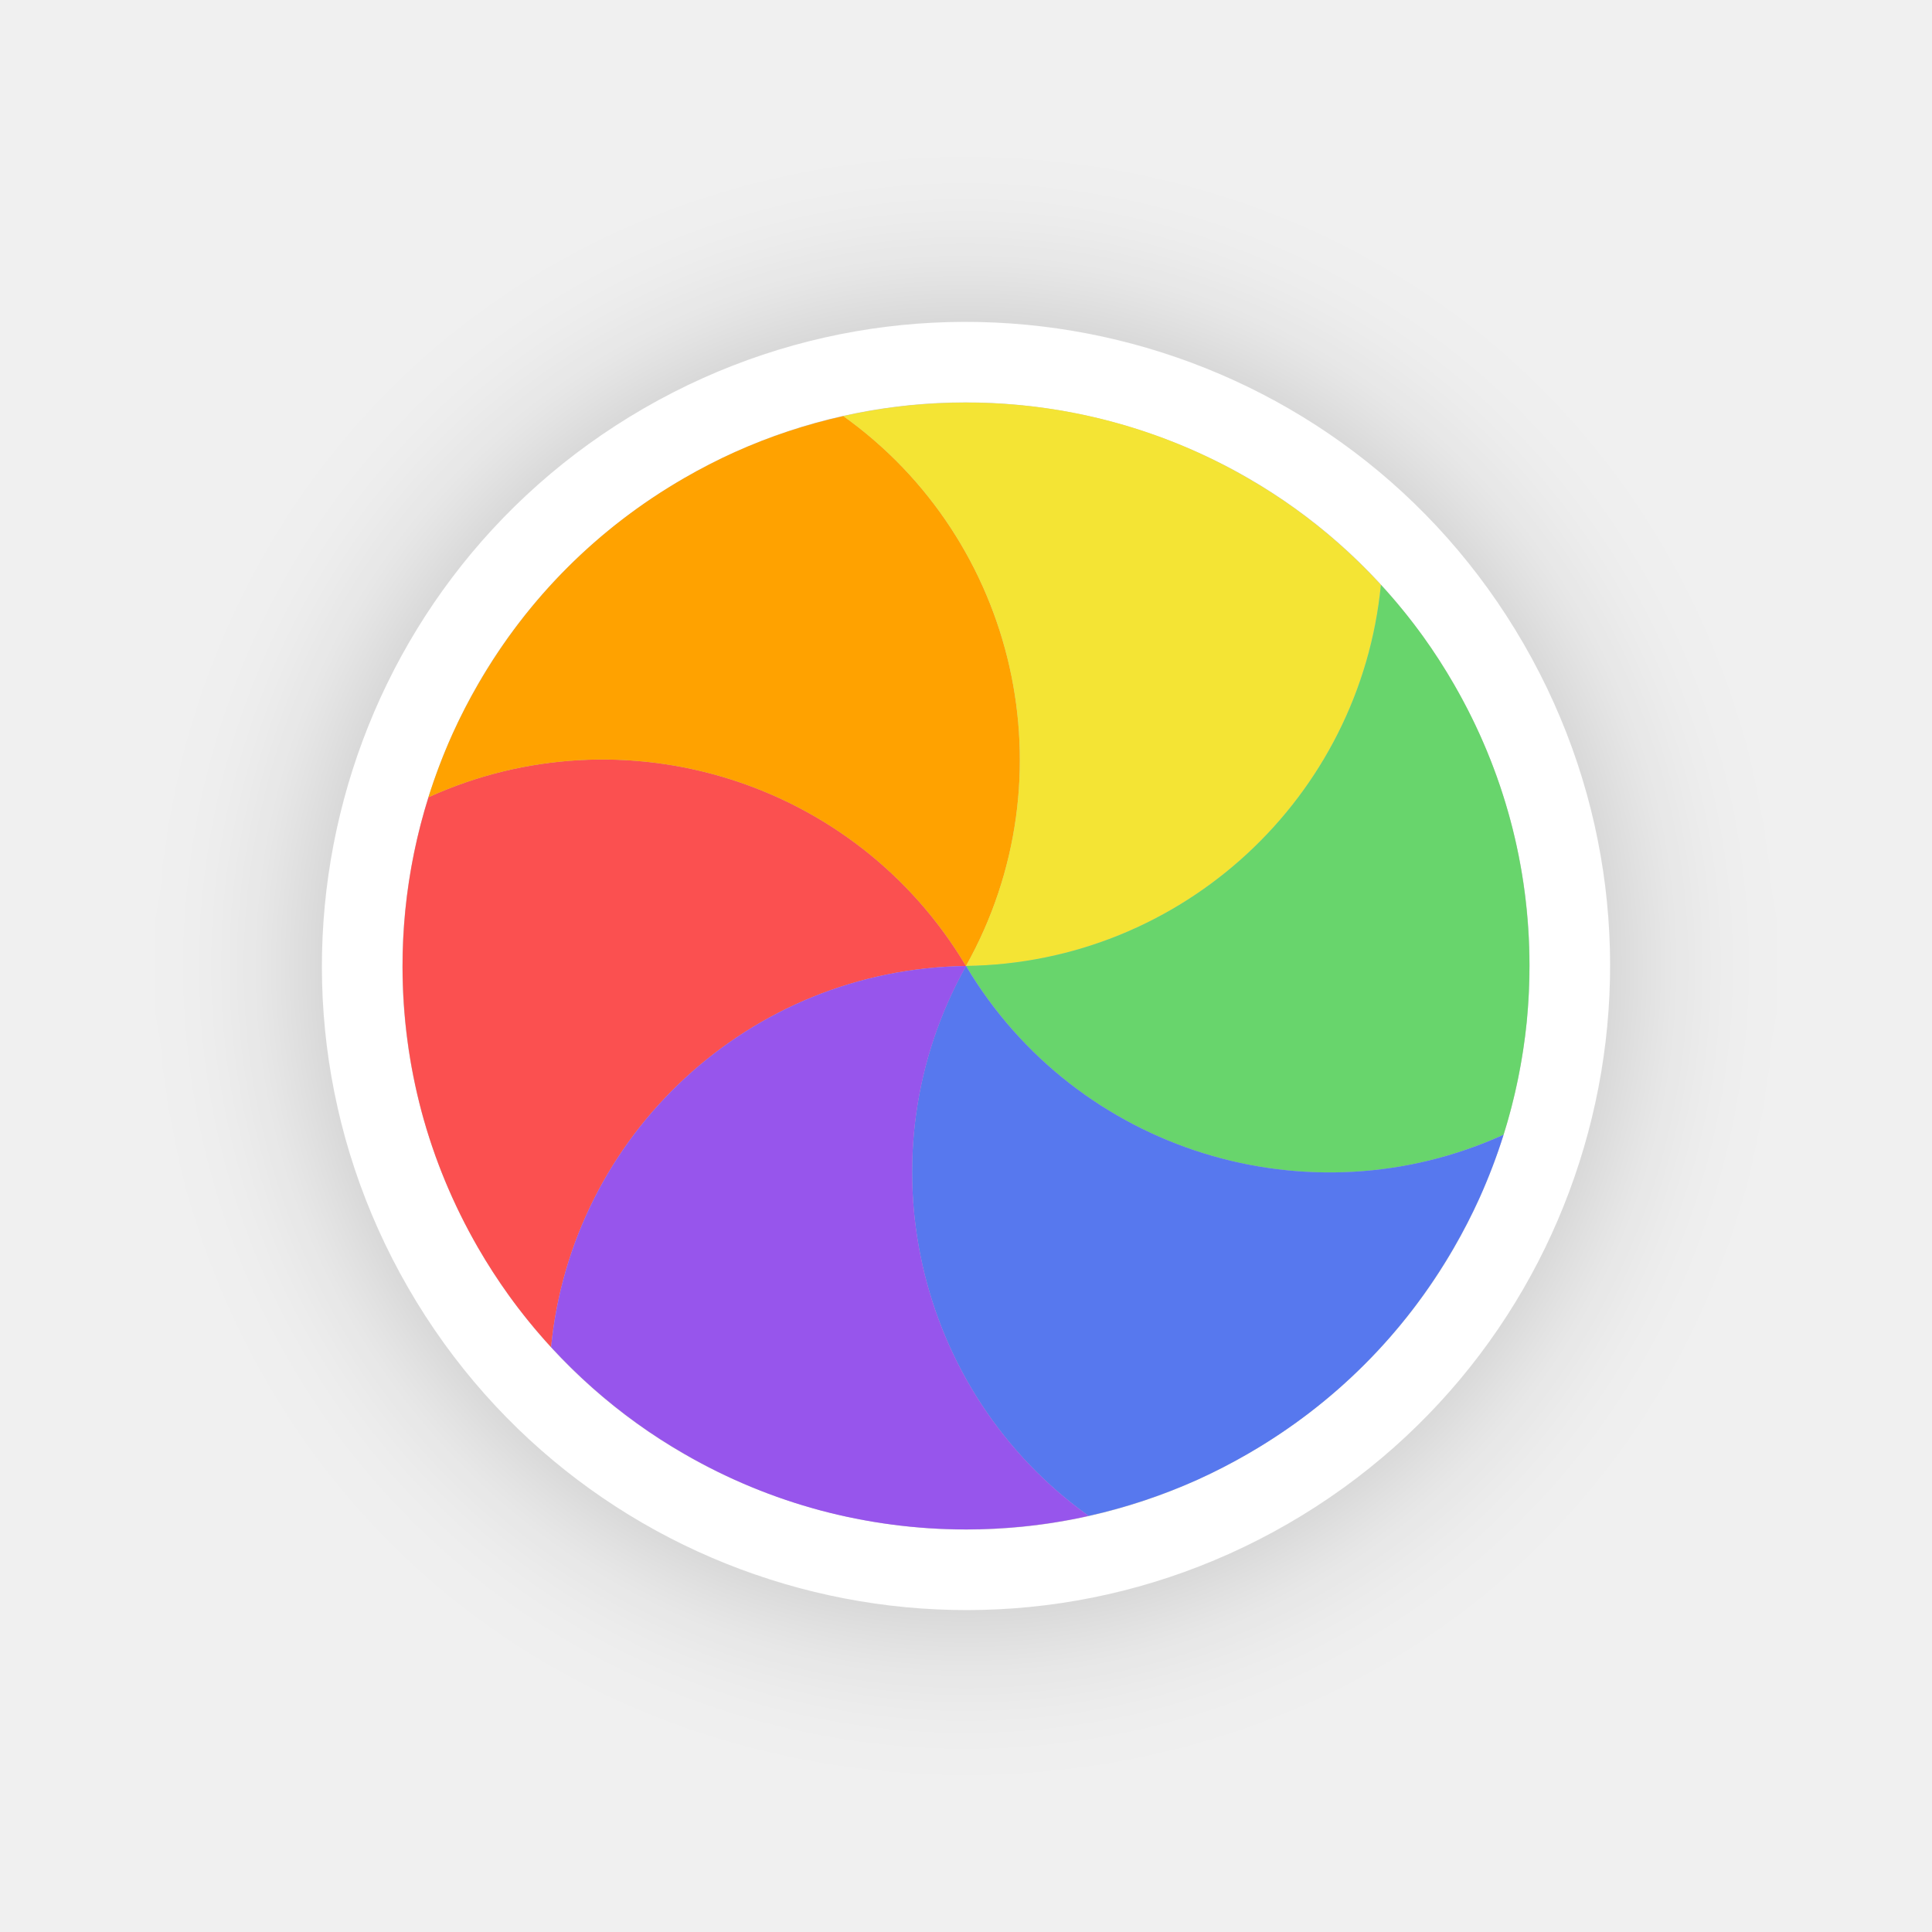
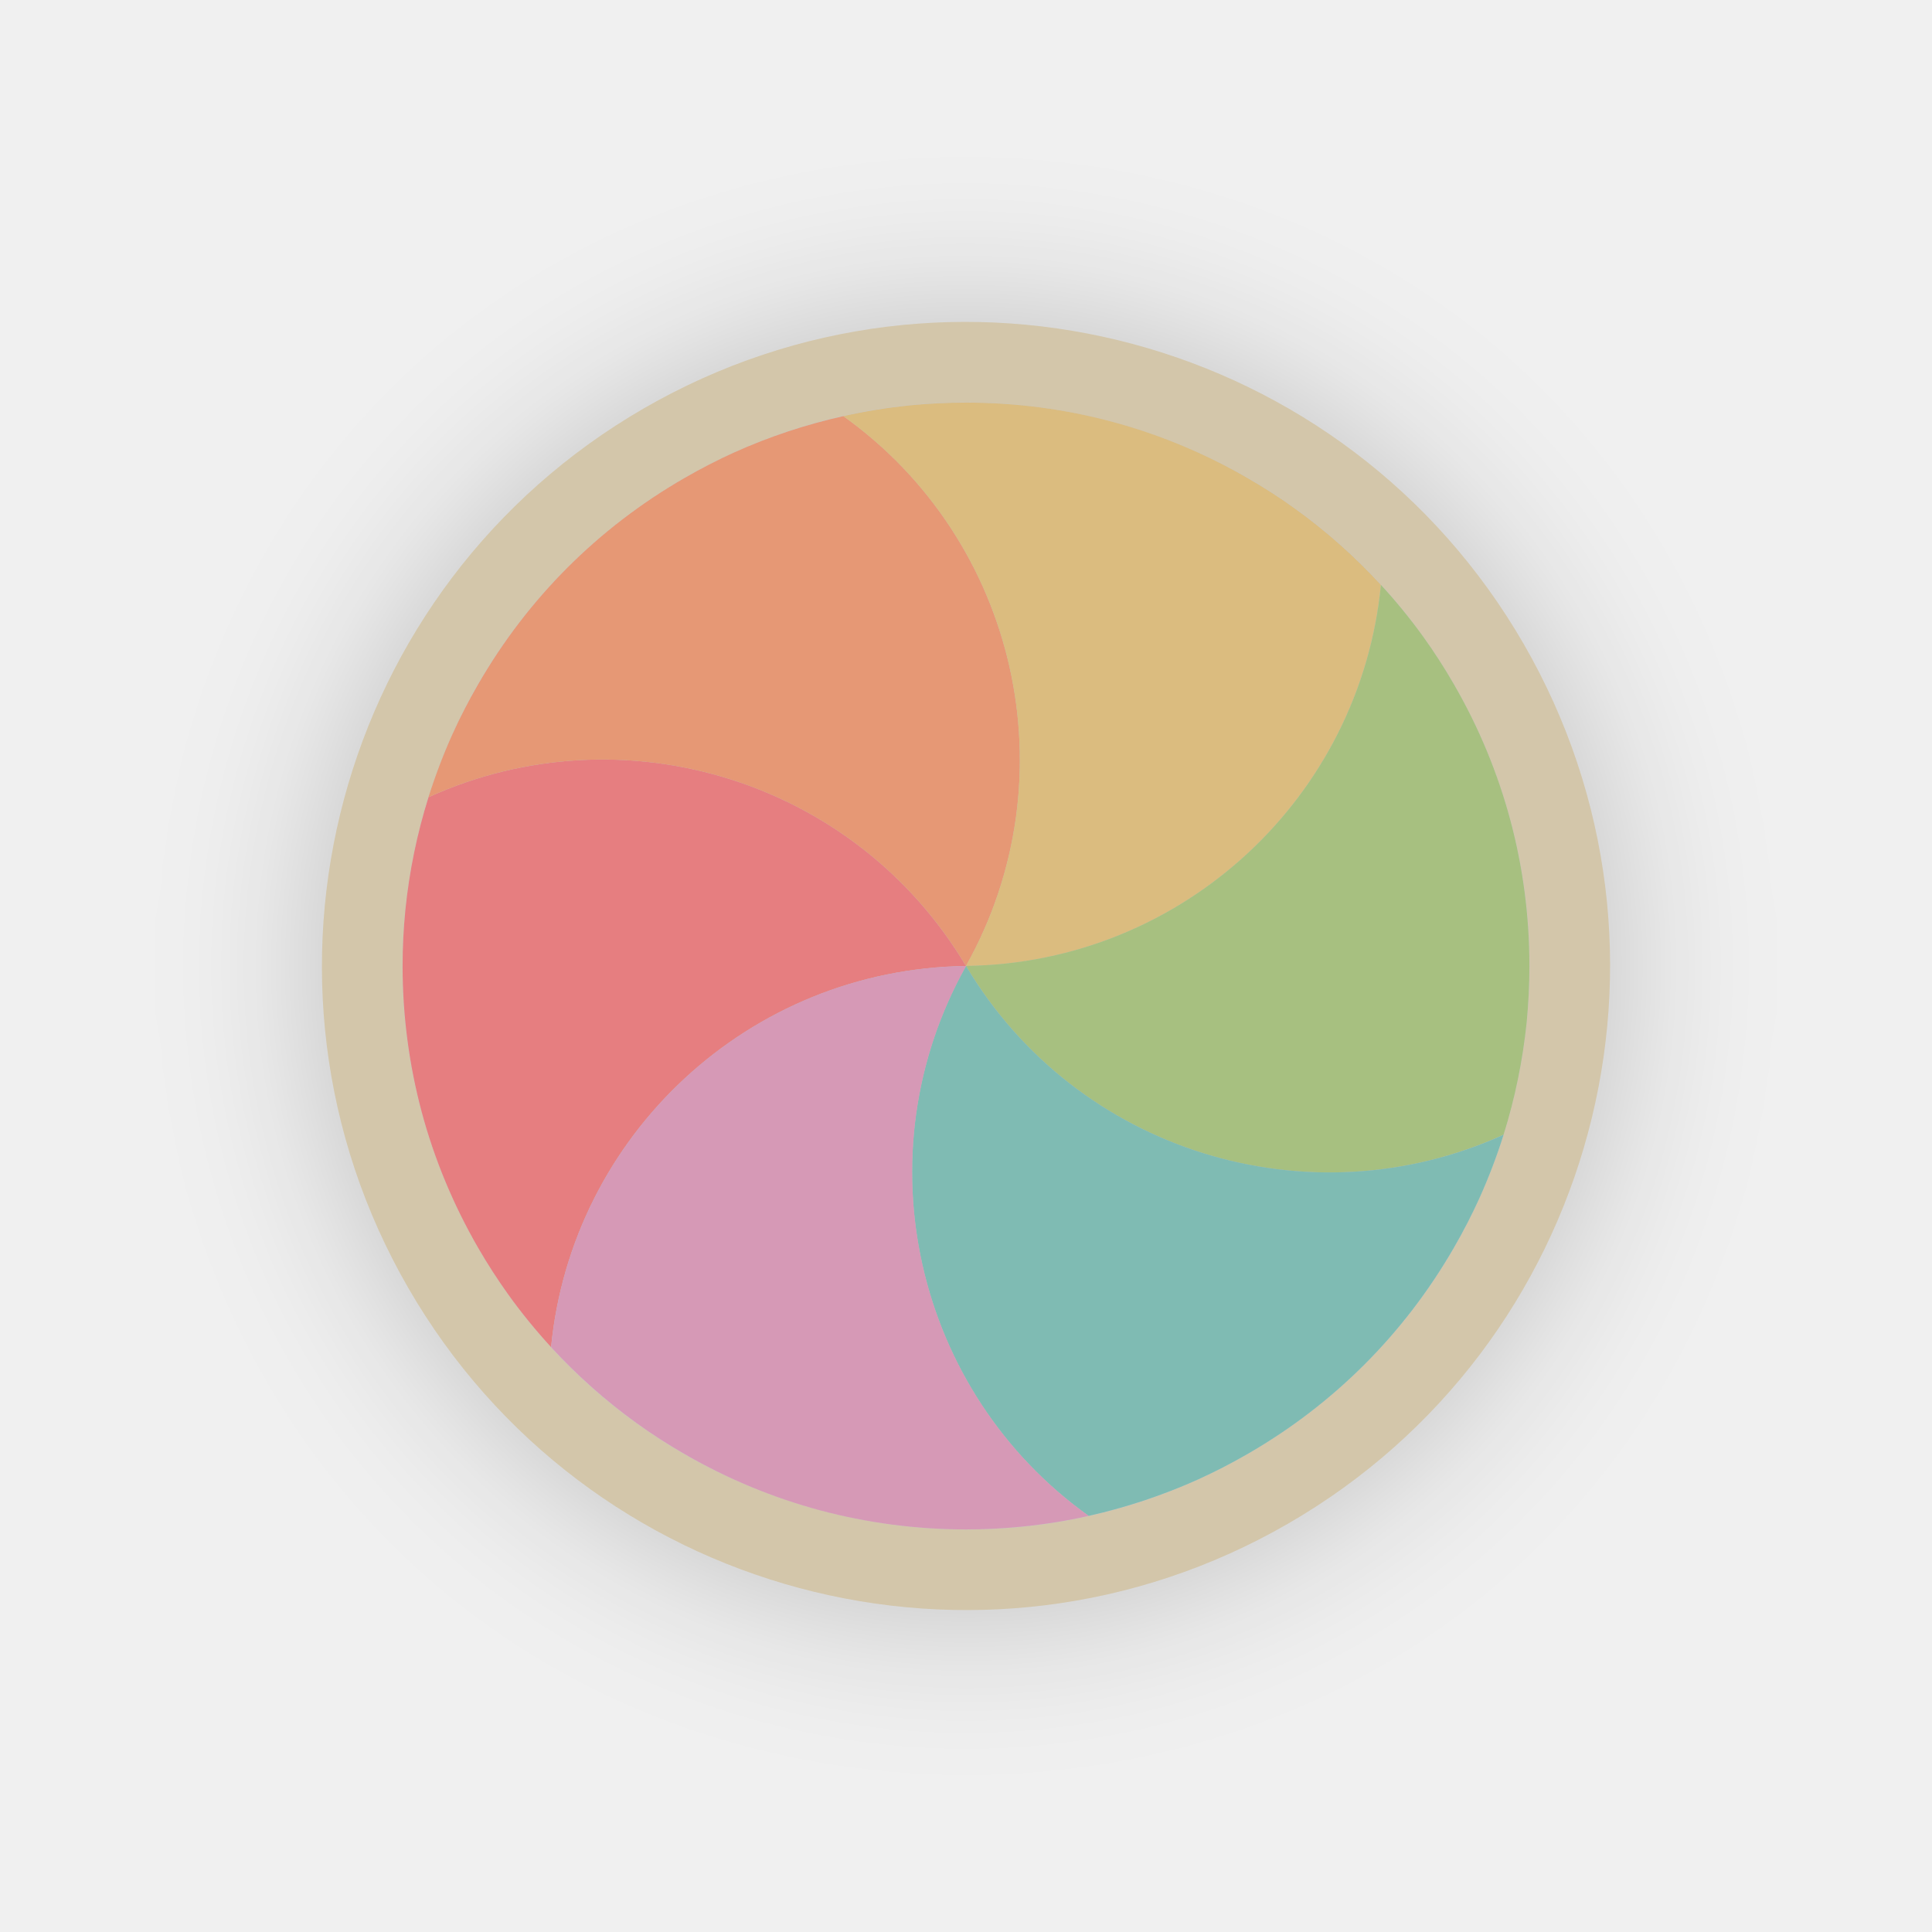
<svg xmlns="http://www.w3.org/2000/svg" width="24" height="24" viewBox="0 0 24 24" fill="none">
  <g filter="url(#filter0_d_182_7443)">
-     <circle cx="12" cy="12" r="7.5" transform="rotate(-120 12 11.9999)" stroke="white" stroke-linejoin="round" />
-     <path d="M6.846 16.735C6.658 16.53 6.481 16.314 6.318 16.087C6.184 15.9 6.057 15.704 5.939 15.5C5.626 14.957 5.393 14.39 5.238 13.812C5.084 13.234 5.001 12.627 5.001 12C5.001 11.764 5.013 11.531 5.036 11.301C5.084 10.826 5.18 10.358 5.323 9.903C7.733 8.808 10.623 9.685 12 12C9.307 12.036 7.102 14.1 6.846 16.735Z" fill="#FB5050" />
-     <path d="M5.322 9.904C5.406 9.638 5.505 9.377 5.619 9.123C5.714 8.913 5.821 8.705 5.939 8.501C6.252 7.958 6.627 7.473 7.05 7.05C7.473 6.627 7.958 6.252 8.501 5.939C8.705 5.821 8.913 5.714 9.123 5.619C9.558 5.423 10.012 5.273 10.477 5.169C12.631 6.708 13.316 9.65 12 12C10.622 9.685 7.732 8.808 5.322 9.904Z" fill="#FFA200" />
-     <path d="M10.476 5.169C10.748 5.108 11.024 5.064 11.301 5.035C11.531 5.013 11.764 5.001 12 5.001C12.626 5.001 13.234 5.083 13.812 5.238C14.39 5.393 14.957 5.625 15.499 5.939C15.704 6.057 15.9 6.183 16.087 6.318C16.475 6.597 16.832 6.915 17.154 7.265C16.898 9.9 14.694 11.965 11.999 12C13.316 9.649 12.63 6.708 10.476 5.169Z" fill="#F4E434" />
-     <path d="M17.154 7.265C17.343 7.47 17.519 7.686 17.682 7.912C17.817 8.1 17.943 8.296 18.061 8.5C18.375 9.043 18.607 9.61 18.762 10.188C18.917 10.766 18.999 11.373 18.999 12C18.999 12.236 18.987 12.469 18.965 12.699C18.916 13.174 18.82 13.642 18.678 14.096C16.267 15.192 13.377 14.315 12 11.999C14.694 11.964 16.898 9.9 17.154 7.265Z" fill="#68D56C" />
-     <path d="M18.678 14.096C18.595 14.361 18.495 14.622 18.381 14.877C18.286 15.087 18.179 15.295 18.061 15.499C17.748 16.042 17.373 16.527 16.95 16.95C16.527 17.373 16.042 17.748 15.499 18.061C15.295 18.179 15.088 18.285 14.877 18.381C14.442 18.576 13.988 18.727 13.523 18.831C11.369 17.292 10.684 14.35 12 11.999C13.378 14.315 16.268 15.191 18.678 14.096Z" fill="#5778EE" />
-     <path d="M13.524 18.831C13.252 18.892 12.977 18.936 12.699 18.964C12.469 18.987 12.236 18.999 12 18.999C11.374 18.999 10.766 18.916 10.188 18.762C9.611 18.607 9.043 18.375 8.501 18.061C8.296 17.943 8.1 17.817 7.913 17.682C7.525 17.403 7.168 17.085 6.846 16.735C7.102 14.1 9.307 12.035 12.001 12C10.684 14.351 11.37 17.292 13.524 18.831Z" fill="#9755EC" />
+     <circle cx="12" cy="12" r="7.5" transform="rotate(-120 12 11.9999)" stroke="#D3C6AA" stroke-linejoin="round" />
+     <path d="M6.846 16.735C6.658 16.53 6.481 16.314 6.318 16.087C6.184 15.9 6.057 15.704 5.939 15.5C5.626 14.957 5.393 14.39 5.238 13.812C5.084 13.234 5.001 12.627 5.001 12C5.001 11.764 5.013 11.531 5.036 11.301C5.084 10.826 5.18 10.358 5.323 9.903C7.733 8.808 10.623 9.685 12 12C9.307 12.036 7.102 14.1 6.846 16.735Z" fill="#E67E80" />
+     <path d="M5.322 9.904C5.406 9.638 5.505 9.377 5.619 9.123C5.714 8.913 5.821 8.705 5.939 8.501C6.252 7.958 6.627 7.473 7.05 7.05C7.473 6.627 7.958 6.252 8.501 5.939C8.705 5.821 8.913 5.714 9.123 5.619C9.558 5.423 10.012 5.273 10.477 5.169C12.631 6.708 13.316 9.65 12 12C10.622 9.685 7.732 8.808 5.322 9.904Z" fill="#E69875" />
+     <path d="M10.476 5.169C10.748 5.108 11.024 5.064 11.301 5.035C11.531 5.013 11.764 5.001 12 5.001C12.626 5.001 13.234 5.083 13.812 5.238C14.39 5.393 14.957 5.625 15.499 5.939C15.704 6.057 15.9 6.183 16.087 6.318C16.475 6.597 16.832 6.915 17.154 7.265C16.898 9.9 14.694 11.965 11.999 12C13.316 9.649 12.63 6.708 10.476 5.169Z" fill="#DBBC7F" />
+     <path d="M17.154 7.265C17.343 7.47 17.519 7.686 17.682 7.912C17.817 8.1 17.943 8.296 18.061 8.5C18.375 9.043 18.607 9.61 18.762 10.188C18.917 10.766 18.999 11.373 18.999 12C18.999 12.236 18.987 12.469 18.965 12.699C18.916 13.174 18.82 13.642 18.678 14.096C16.267 15.192 13.377 14.315 12 11.999C14.694 11.964 16.898 9.9 17.154 7.265Z" fill="#A7C080" />
+     <path d="M18.678 14.096C18.595 14.361 18.495 14.622 18.381 14.877C18.286 15.087 18.179 15.295 18.061 15.499C17.748 16.042 17.373 16.527 16.95 16.95C16.527 17.373 16.042 17.748 15.499 18.061C15.295 18.179 15.088 18.285 14.877 18.381C14.442 18.576 13.988 18.727 13.523 18.831C11.369 17.292 10.684 14.35 12 11.999C13.378 14.315 16.268 15.191 18.678 14.096Z" fill="#7FBBB3" />
+     <path d="M13.524 18.831C13.252 18.892 12.977 18.936 12.699 18.964C12.469 18.987 12.236 18.999 12 18.999C11.374 18.999 10.766 18.916 10.188 18.762C9.611 18.607 9.043 18.375 8.501 18.061C8.296 17.943 8.1 17.817 7.913 17.682C7.525 17.403 7.168 17.085 6.846 16.735C7.102 14.1 9.307 12.035 12.001 12C10.684 14.351 11.37 17.292 13.524 18.831Z" fill="#D699B6" />
  </g>
  <defs>
    <filter id="filter0_d_182_7443" x="-2" y="-2" width="28" height="28" filterUnits="userSpaceOnUse" color-interpolation-filters="sRGB">
      <feFlood flood-opacity="0" result="BackgroundImageFix" />
      <feColorMatrix in="SourceAlpha" type="matrix" values="0 0 0 0 0 0 0 0 0 0 0 0 0 0 0 0 0 0 127 0" result="hardAlpha" />
      <feOffset />
      <feGaussianBlur stdDeviation="1" />
      <feColorMatrix type="matrix" values="0 0 0 0 0 0 0 0 0 0 0 0 0 0 0 0 0 0 0.2 0" />
      <feBlend mode="normal" in2="BackgroundImageFix" result="effect1_dropShadow_182_7443" />
      <feBlend mode="normal" in="SourceGraphic" in2="effect1_dropShadow_182_7443" result="shape" />
    </filter>
  </defs>
</svg>
